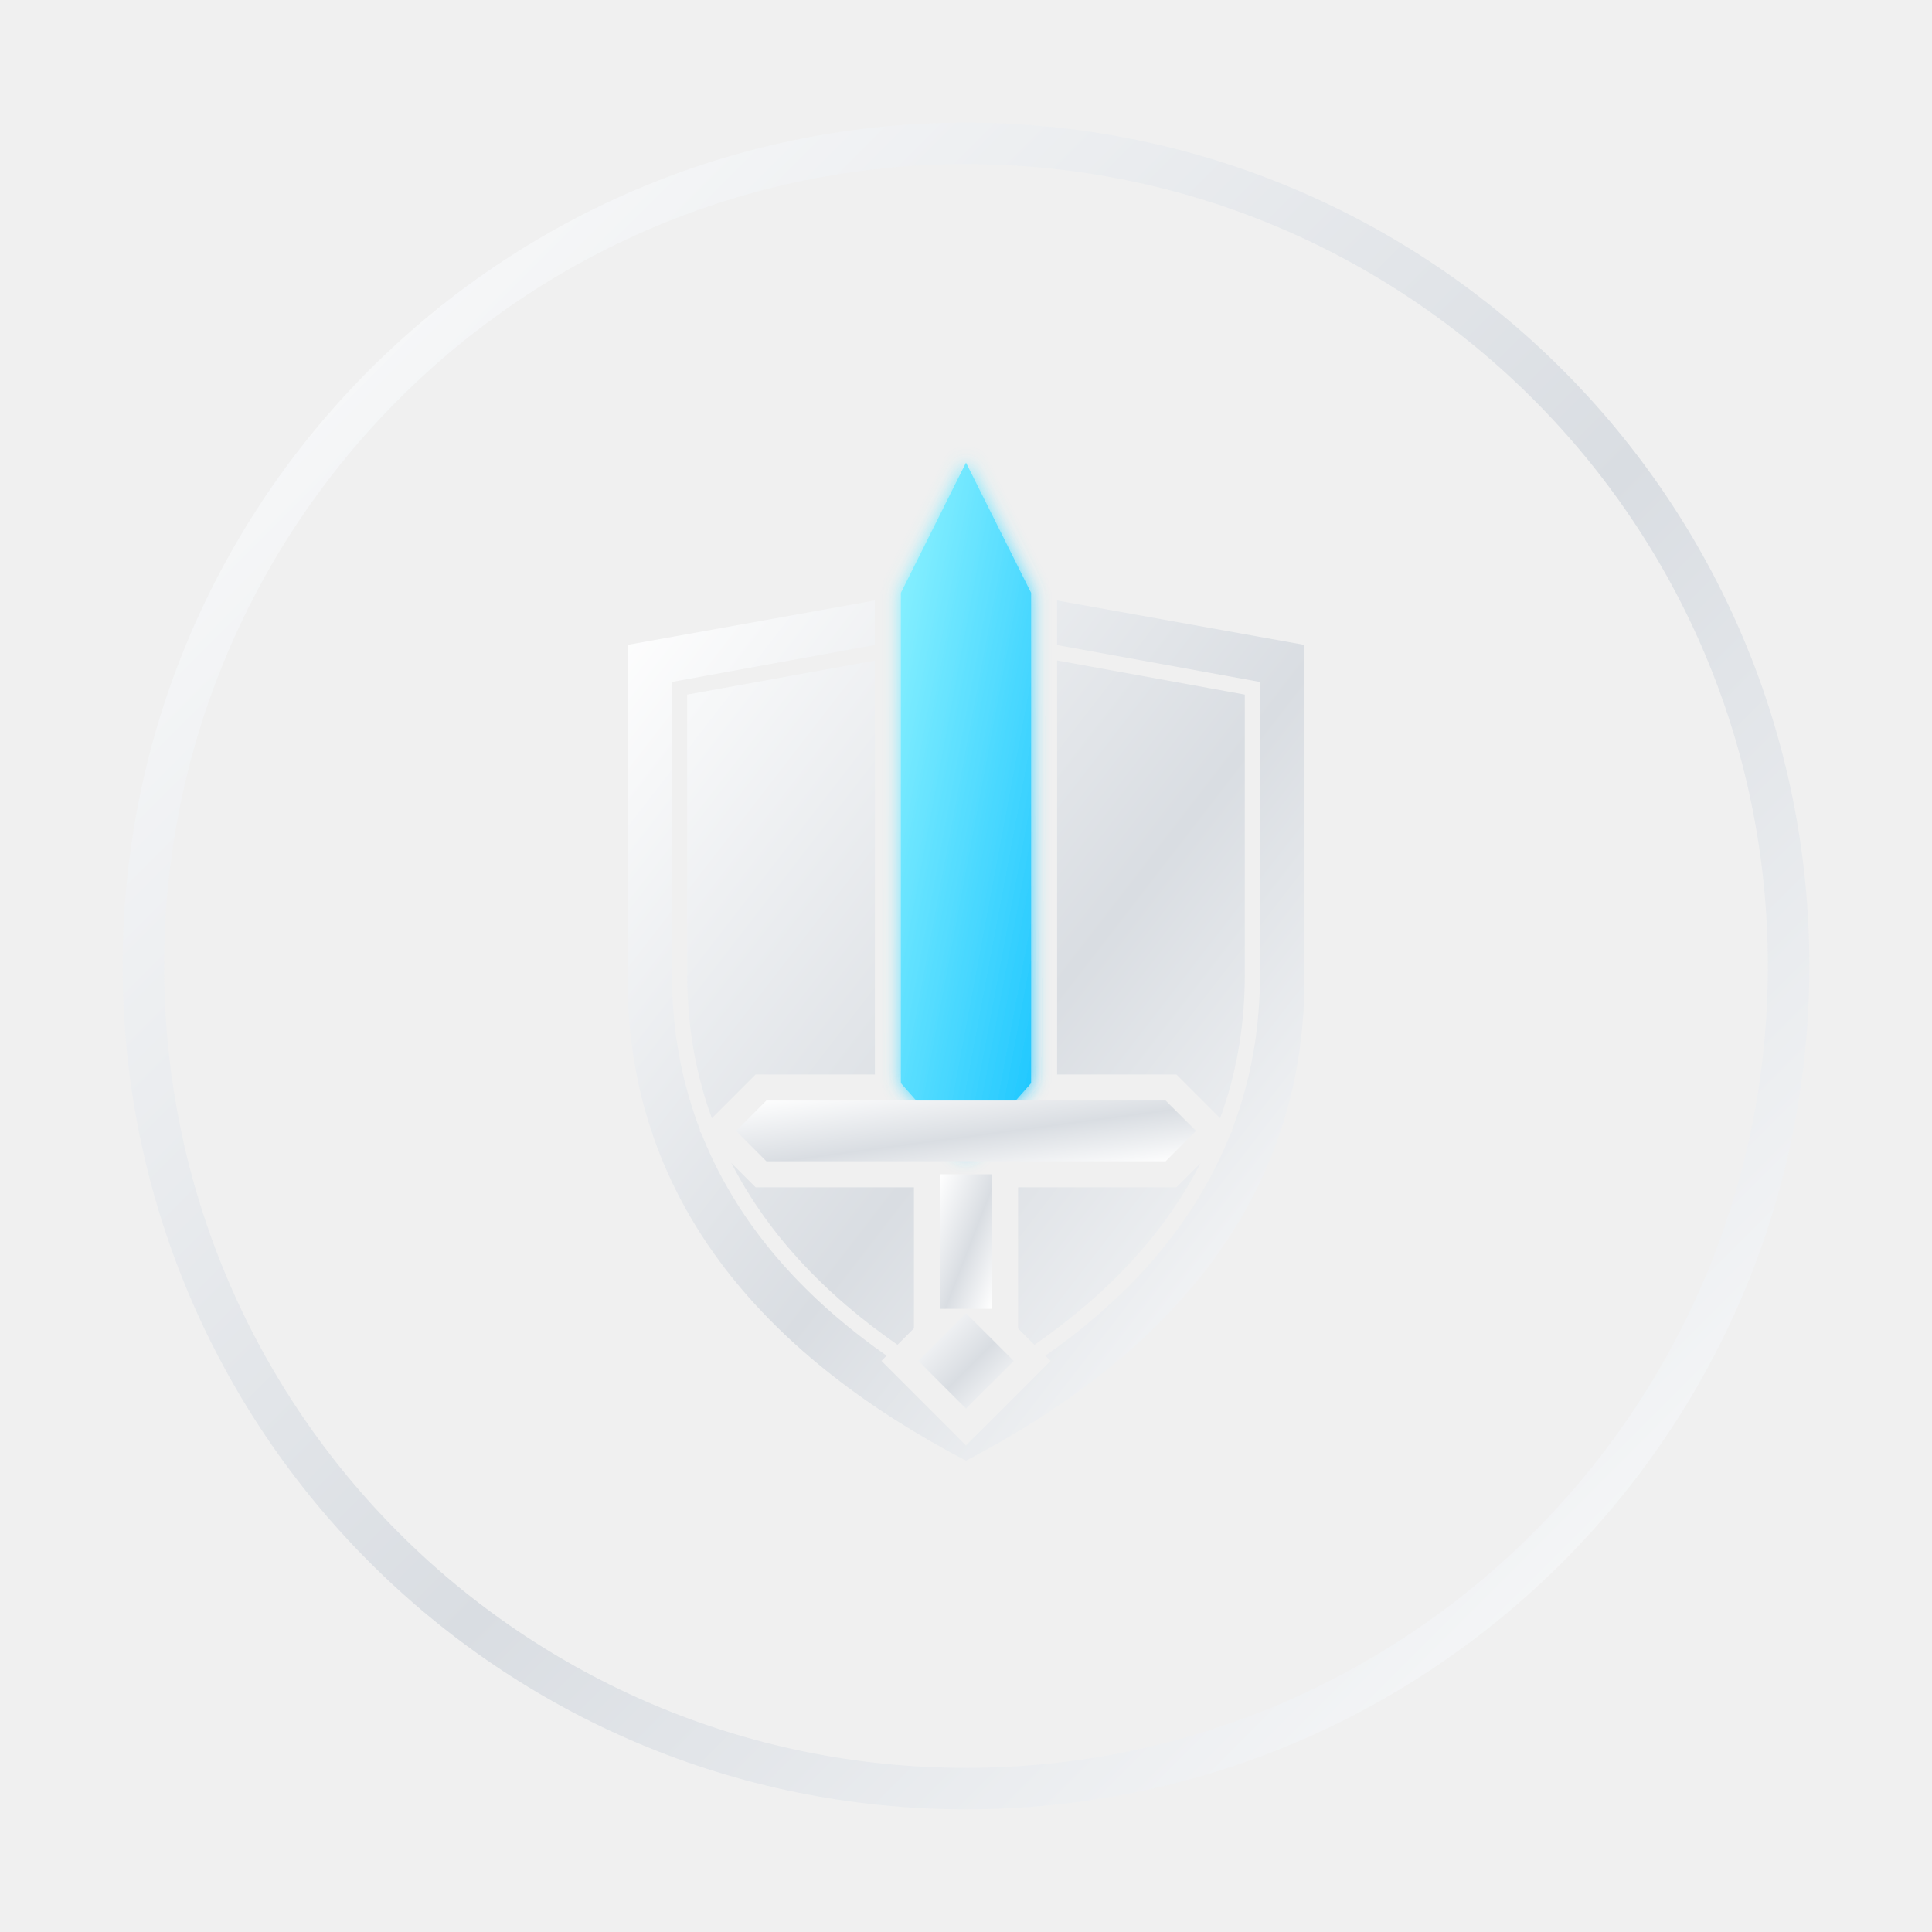
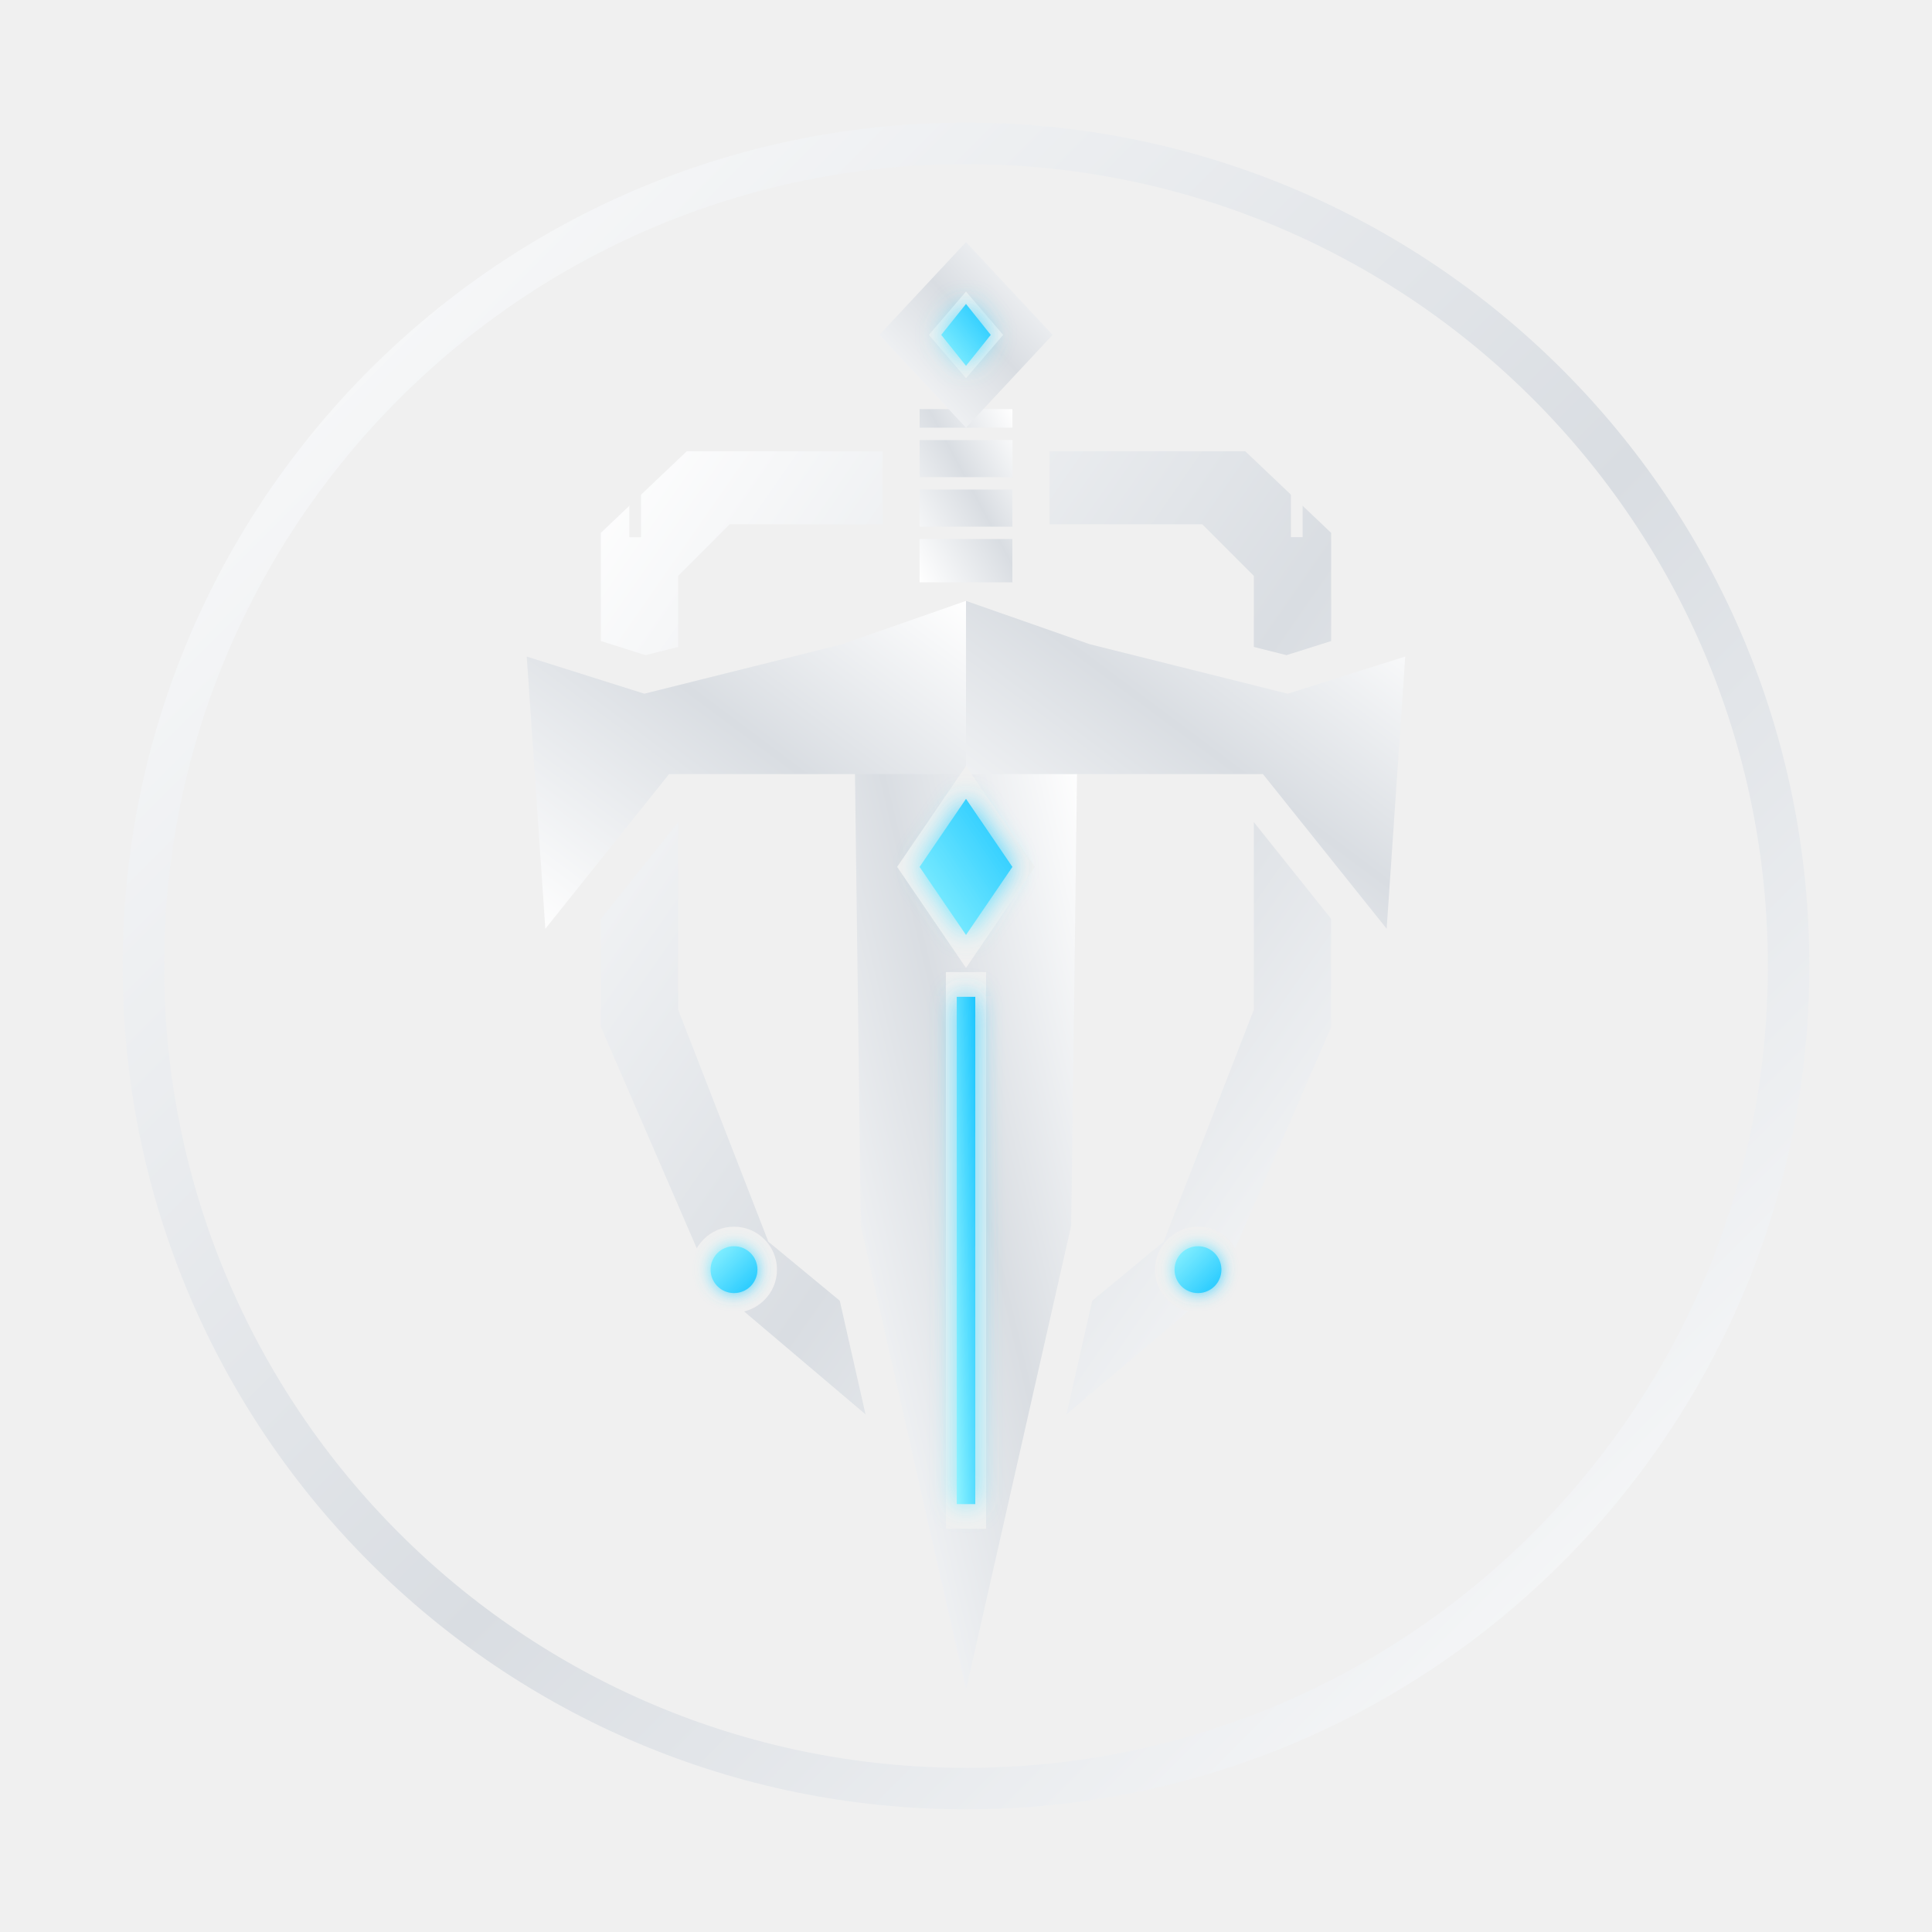
<svg xmlns="http://www.w3.org/2000/svg" viewBox="0 0 1024 1024" role="img" aria-labelledby="fa-icones-icone-armes-armures-title">
  <defs>
    <linearGradient id="fa-icones-icone-armes-armures-silver" x1="0" y1="0" x2="1" y2="1">
      <stop offset="0" stop-color="#ffffff" />
      <stop offset="0.55" stop-color="#d9dde2" />
      <stop offset="1" stop-color="#ffffff" />
    </linearGradient>
    <linearGradient id="fa-icones-icone-armes-armures-silverText" x1="0" y1="0" x2="0" y2="1">
      <stop offset="0" stop-color="#ffffff" />
      <stop offset="0.6" stop-color="#d4d9df" />
      <stop offset="1" stop-color="#f2f4f6" />
    </linearGradient>
    <linearGradient id="fa-icones-icone-armes-armures-cyanL" x1="0" y1="0" x2="1" y2="1">
      <stop offset="0" stop-color="#8ff3ff" />
      <stop offset="1" stop-color="#1cc6ff" />
    </linearGradient>
    <linearGradient id="fa-icones-icone-armes-armures-cyanR" x1="0" y1="0" x2="1" y2="1">
      <stop offset="0" stop-color="#00aef5" />
      <stop offset="1" stop-color="#0078d0" />
    </linearGradient>
    <filter id="fa-icones-icone-armes-armures-glow" x="-150%" y="-30%" width="400%" height="160%">
      <feGaussianBlur stdDeviation="9" result="b" />
      <feMerge>
        <feMergeNode in="b" />
        <feMergeNode in="b" />
        <feMergeNode in="SourceGraphic" />
      </feMerge>
    </filter>
    <filter id="fa-icones-icone-armes-armures-glowSoft" x="-50%" y="-50%" width="200%" height="200%">
      <feGaussianBlur stdDeviation="4" result="b" />
      <feMerge>
        <feMergeNode in="b" />
        <feMergeNode in="SourceGraphic" />
      </feMerge>
    </filter>
-     <mask id="fa-icones-icone-armes-armures-mShd" maskUnits="userSpaceOnUse" x="0" y="0" width="1024" height="1024">
+     <mask id="fa-icones-icone-armes-armures-mFrame" maskUnits="userSpaceOnUse" x="0" y="0" width="1024" height="1024">
      <rect x="-2000" y="-2000" width="5000" height="5000" fill="#fff" />
-       <path d="M 512 342 L 644 366 L 644 498 C 644 590 586 652 512 692 C 438 652 380 590 380 498 L 380 366 Z" fill="none" stroke="#000" stroke-width="7" />
-       <path d="M 512 262 L 542 322 L 542 548 L 512 582 L 482 548 L 482 322 Z M 420 556 L 604 556 L 618 570 L 604 584 L 420 584 L 406 570 Z M 500 590 L 524 590 L 524 652 L 500 652 Z M 512 654 L 534 676 L 512 698 L 490 676 Z" fill="#000" stroke="#000" stroke-width="24" stroke-linejoin="miter" />
+       <circle cx="393.2" cy="694.7" r="22" fill="#000" />
+       <circle cx="630.8" cy="694.7" r="22" fill="#000" />
+       <path d="M 342.6 286.6 L 342.6 319.6" stroke="#000" stroke-width="6" fill="none" />
+       <path d="M 681.4 286.6 L 681.4 319.6" stroke="#000" stroke-width="6" fill="none" />
+       <g transform="translate(512 909.8) scale(1.584 -1.584)">
+         <g fill="#000" stroke="#000" stroke-width="24" stroke-linejoin="miter">
+           <path d="M 0 0 L 34 150 L 36 304 L -36 304 L -34 150 Z" />
+           <path d="M 0 296 L 96 296 L 136 246 L 142 334 L 104 322 L 40 338 L 0 352 Z" />
+           <path d="M 0 296 L -96 296 L -136 246 L -142 334 L -104 322 L -40 338 L 0 352 Z" />
+           <path d="M -15 358 L 15 358 L 15 414 L -15 414 Z" />
+           <path d="M 0 408 L 28 438 L 0 468 L -28 438 Z" />
+         </g>
+       </g>
+     </mask>
+     <mask id="fa-icones-icone-armes-armures-mSwB" maskUnits="userSpaceOnUse" x="-400" y="-300" width="1800" height="1800">
+       <rect x="-2000" y="-2000" width="5000" height="5000" fill="#fff" />
+       <rect x="-6.5" y="52" width="13" height="180" fill="#000" />
+       <path d="M 0 244 L 15 266 L 0 288 L -15 266 Z" fill="#000" stroke="#000" stroke-width="12" stroke-linejoin="miter" />
+       <path d="M -20 374 L 20 374 M -20 390 L 20 390 M -20 406 L 20 406" stroke="#000" stroke-width="4" fill="none" />
+       <path d="M 0 424 L 12 438 L 0 452 L -12 438 Z" fill="#000" />
    </mask>
    <linearGradient id="fa-icones-icone-armes-armures-plateFill" x1="0" y1="0" x2="0" y2="1">
      <stop offset="0" stop-color="#131923" />
      <stop offset="1" stop-color="#080b11" />
    </linearGradient>
    <linearGradient id="fa-icones-icone-armes-armures-fadeH" x1="0" y1="0" x2="1" y2="0">
      <stop offset="0" stop-color="#e8ebef" stop-opacity="0" />
      <stop offset="0.12" stop-color="#e8ebef" stop-opacity="0.85" />
      <stop offset="0.88" stop-color="#e8ebef" stop-opacity="0.85" />
      <stop offset="1" stop-color="#e8ebef" stop-opacity="0" />
    </linearGradient>
    <linearGradient id="fa-icones-icone-armes-armures-fadeV" x1="0" y1="0" x2="0" y2="1">
      <stop offset="0" stop-color="#e8ebef" stop-opacity="0" />
      <stop offset="0.25" stop-color="#e8ebef" stop-opacity="0.7" />
      <stop offset="0.75" stop-color="#e8ebef" stop-opacity="0.7" />
      <stop offset="1" stop-color="#e8ebef" stop-opacity="0" />
    </linearGradient>
    <filter id="fa-icones-icone-armes-armures-glowStar" x="-100%" y="-100%" width="300%" height="300%">
      <feGaussianBlur stdDeviation="9" result="b" />
      <feMerge>
        <feMergeNode in="b" />
        <feMergeNode in="b" />
        <feMergeNode in="SourceGraphic" />
      </feMerge>
    </filter>
  </defs>
  <g shape-rendering="geometricPrecision">
    <circle cx="512" cy="512" r="436" fill="none" stroke="url(#fa-icones-icone-armes-armures-silver)" stroke-width="22" />
-     <g transform="translate(512 512) scale(1.15) translate(-512 -494)">
-       <path d="M 512 318 L 668 346 L 668 500 C 668 606 600 676 512 722 C 424 676 356 606 356 500 L 356 346 Z" fill="url(#fa-icones-icone-armes-armures-silver)" mask="url(#fa-icones-icone-armes-armures-mShd)" />
+     <g transform="translate(512 512) scale(1.035) translate(-512 -539.2)">
+       <path d="M 325.0 317.4 L 369.0 275.6 L 655.0 275.6 L 699.0 317.4 L 699.0 570.4 L 641.8 702.4 L 512.0 812.4 L 382.2 702.4 L 325.0 570.4 Z M 364.6 339.4 L 391.0 313.0 L 633.0 313.0 L 659.4 339.4 L 659.4 561.6 L 613.2 680.4 L 512.0 764.0 L 410.8 680.4 L 364.6 561.6 Z" fill="url(#fa-icones-icone-armes-armures-silver)" fill-rule="evenodd" mask="url(#fa-icones-icone-armes-armures-mFrame)" />
      <g filter="url(#fa-icones-icone-armes-armures-glowSoft)">
-         <path d="M 512 262 L 542 322 L 542 548 L 512 582 L 482 548 L 482 322 Z" fill="url(#fa-icones-icone-armes-armures-cyanL)" />
+         <circle cx="393.2" cy="694.7" r="12" fill="url(#fa-icones-icone-armes-armures-cyanL)" />
+         <circle cx="630.8" cy="694.7" r="12" fill="url(#fa-icones-icone-armes-armures-cyanL)" />
      </g>
-       <path d="M 420 556 L 604 556 L 618 570 L 604 584 L 420 584 L 406 570 Z" fill="url(#fa-icones-icone-armes-armures-silver)" />
-       <path d="M 500 590 L 524 590 L 524 652 L 500 652 Z" fill="url(#fa-icones-icone-armes-armures-silver)" />
-       <path d="M 512 654 L 534 676 L 512 698 L 490 676 Z" fill="url(#fa-icones-icone-armes-armures-silver)" />
+       <g transform="translate(512 909.8) scale(1.584 -1.584)">
+         <g mask="url(#fa-icones-icone-armes-armures-mSwB)">
+           <path d="M 0 0 L 34 150 L 36 304 L -36 304 L -34 150 Z" fill="url(#fa-icones-icone-armes-armures-silver)" />
+           <path d="M 0 296 L 96 296 L 136 246 L 142 334 L 104 322 L 40 338 L 0 352 Z" fill="url(#fa-icones-icone-armes-armures-silver)" />
+           <path d="M 0 296 L -96 296 L -136 246 L -142 334 L -104 322 L -40 338 L 0 352 Z" fill="url(#fa-icones-icone-armes-armures-silver)" />
+           <path d="M -15 358 L 15 358 L 15 414 L -15 414 Z" fill="url(#fa-icones-icone-armes-armures-silver)" />
+           <path d="M 0 408 L 28 438 L 0 468 L -28 438 Z" fill="url(#fa-icones-icone-armes-armures-silver)" />
+         </g>
+         <g filter="url(#fa-icones-icone-armes-armures-glowSoft)">
+           <rect x="-3" y="60" width="6" height="164" fill="url(#fa-icones-icone-armes-armures-cyanL)" />
+           <path d="M 0 244 L 15 266 L 0 288 L -15 266 Z" transform="translate(0 0)" fill="url(#fa-icones-icone-armes-armures-cyanL)" />
+           <path d="M 0 428 L 8 438 L 0 448 L -8 438 Z" fill="url(#fa-icones-icone-armes-armures-cyanL)" />
+         </g>
+       </g>
    </g>
  </g>
</svg>
